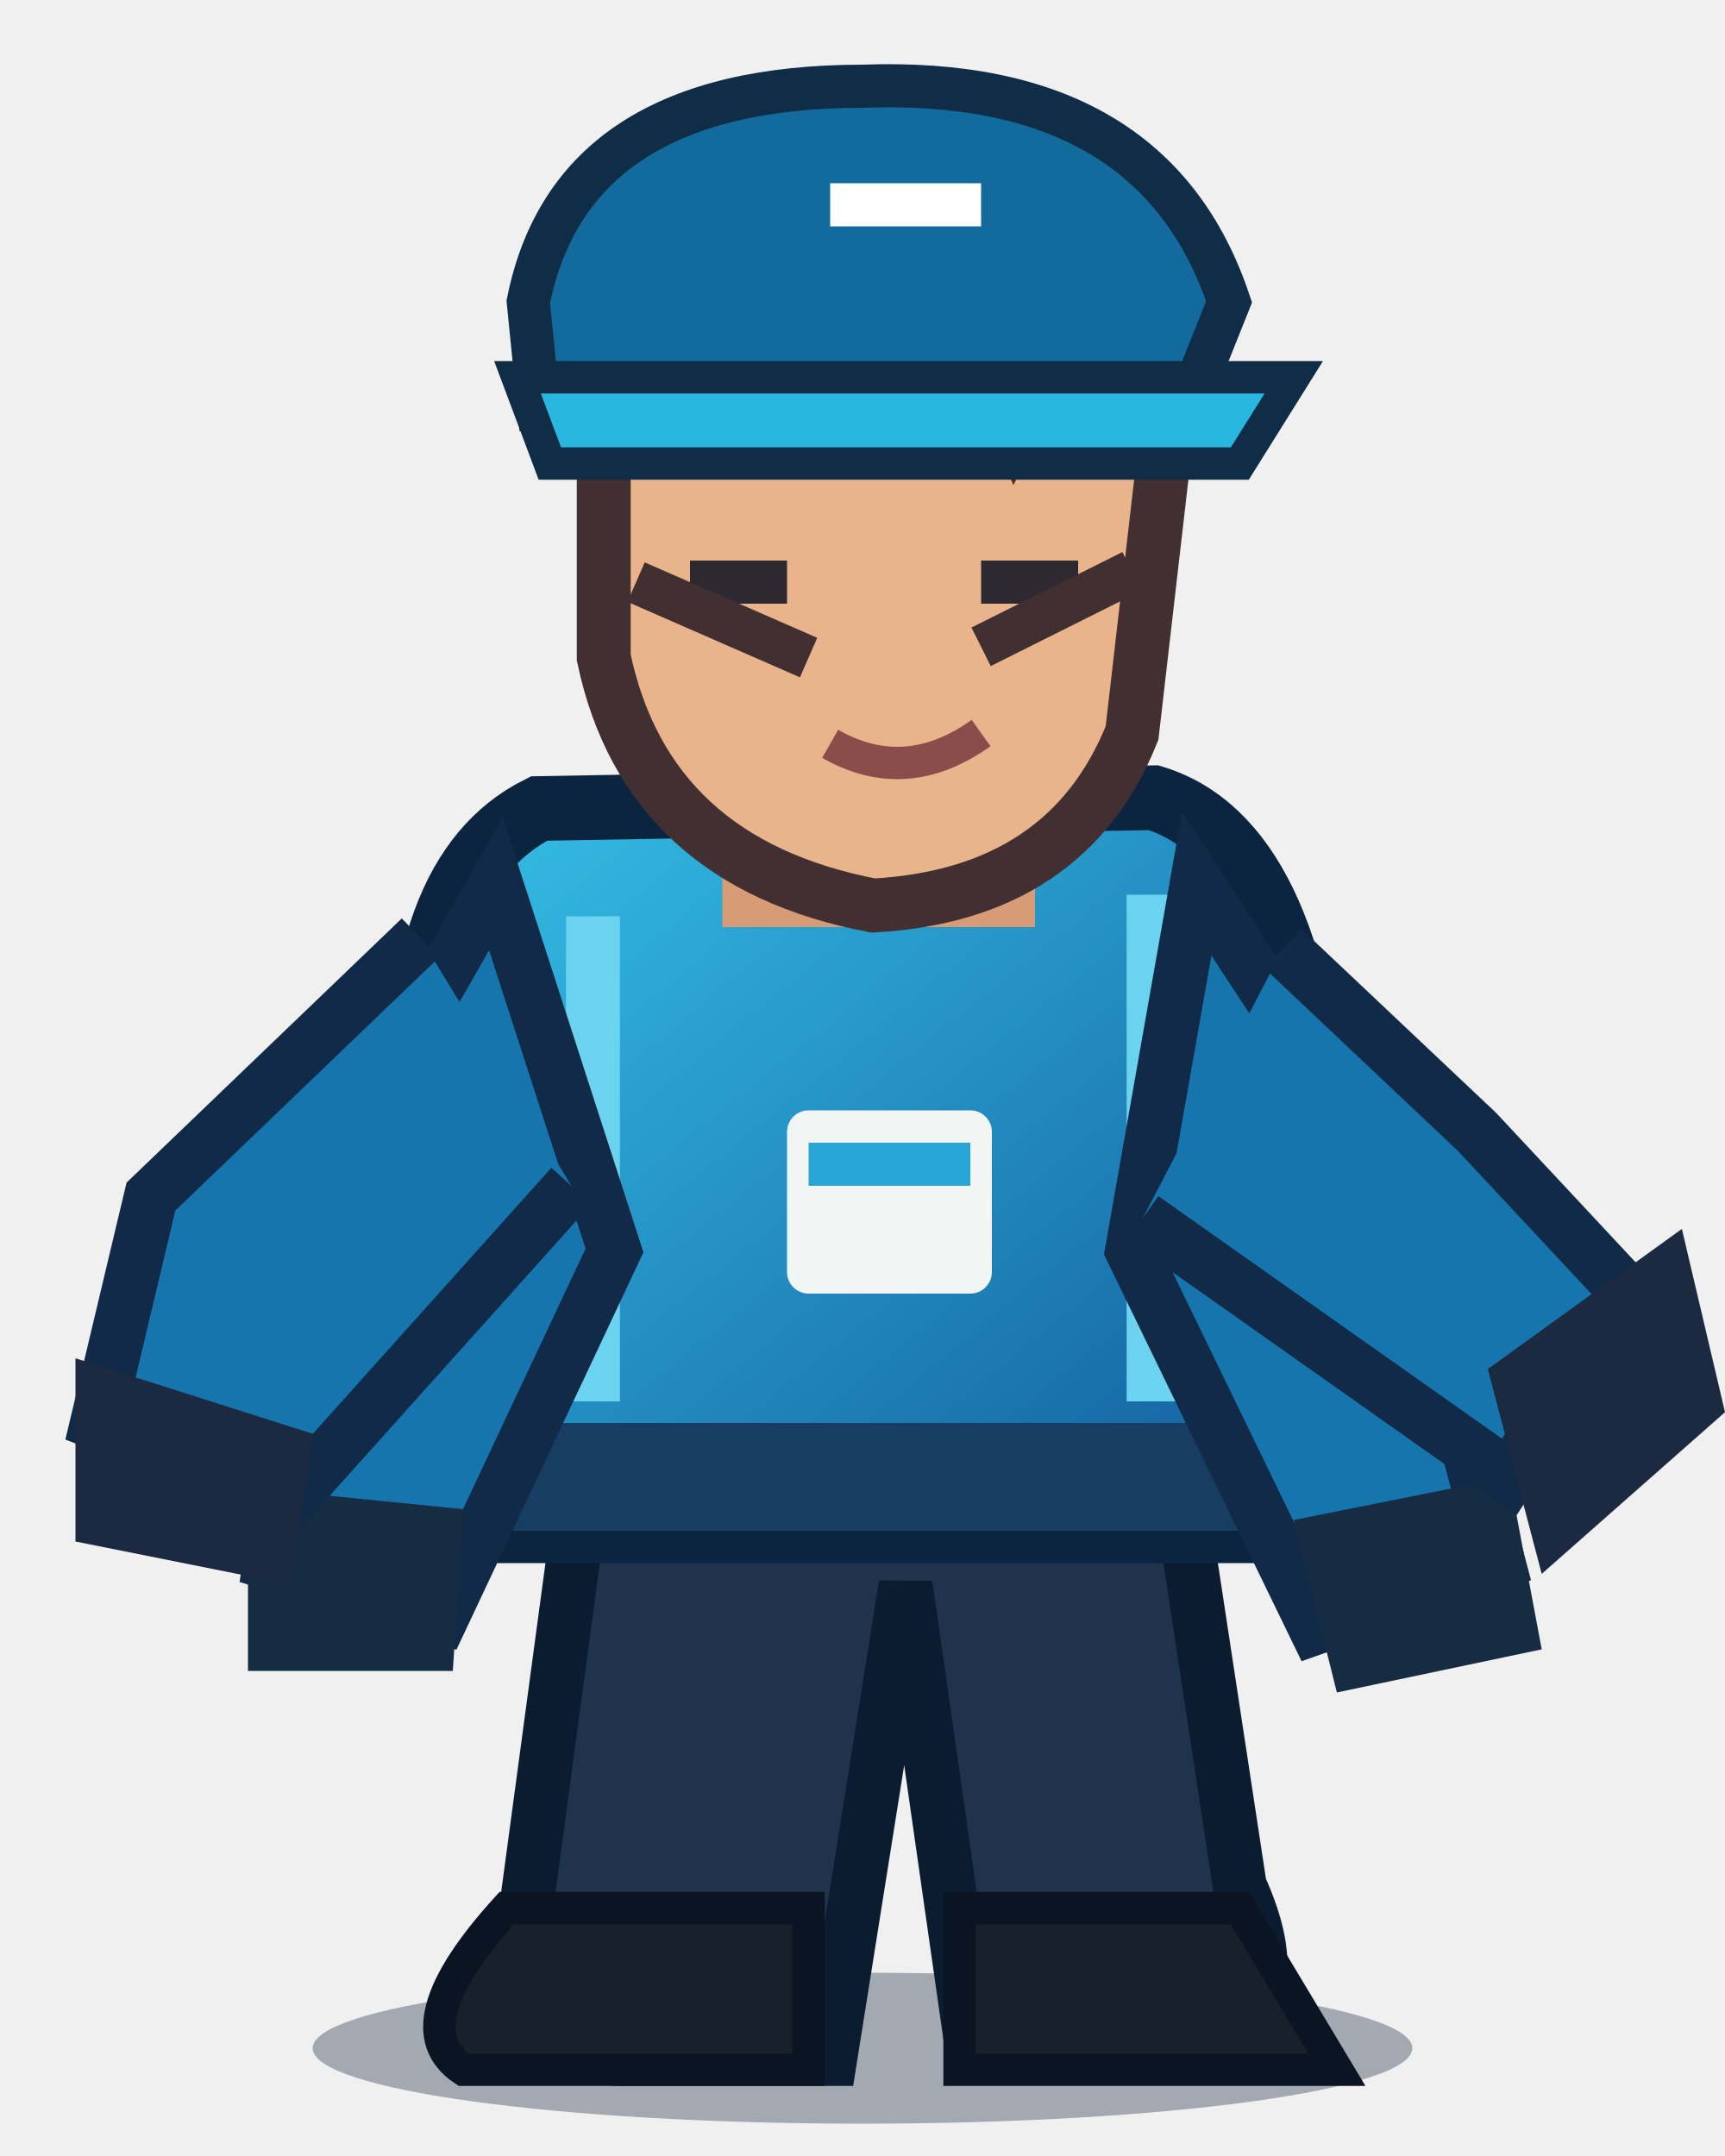
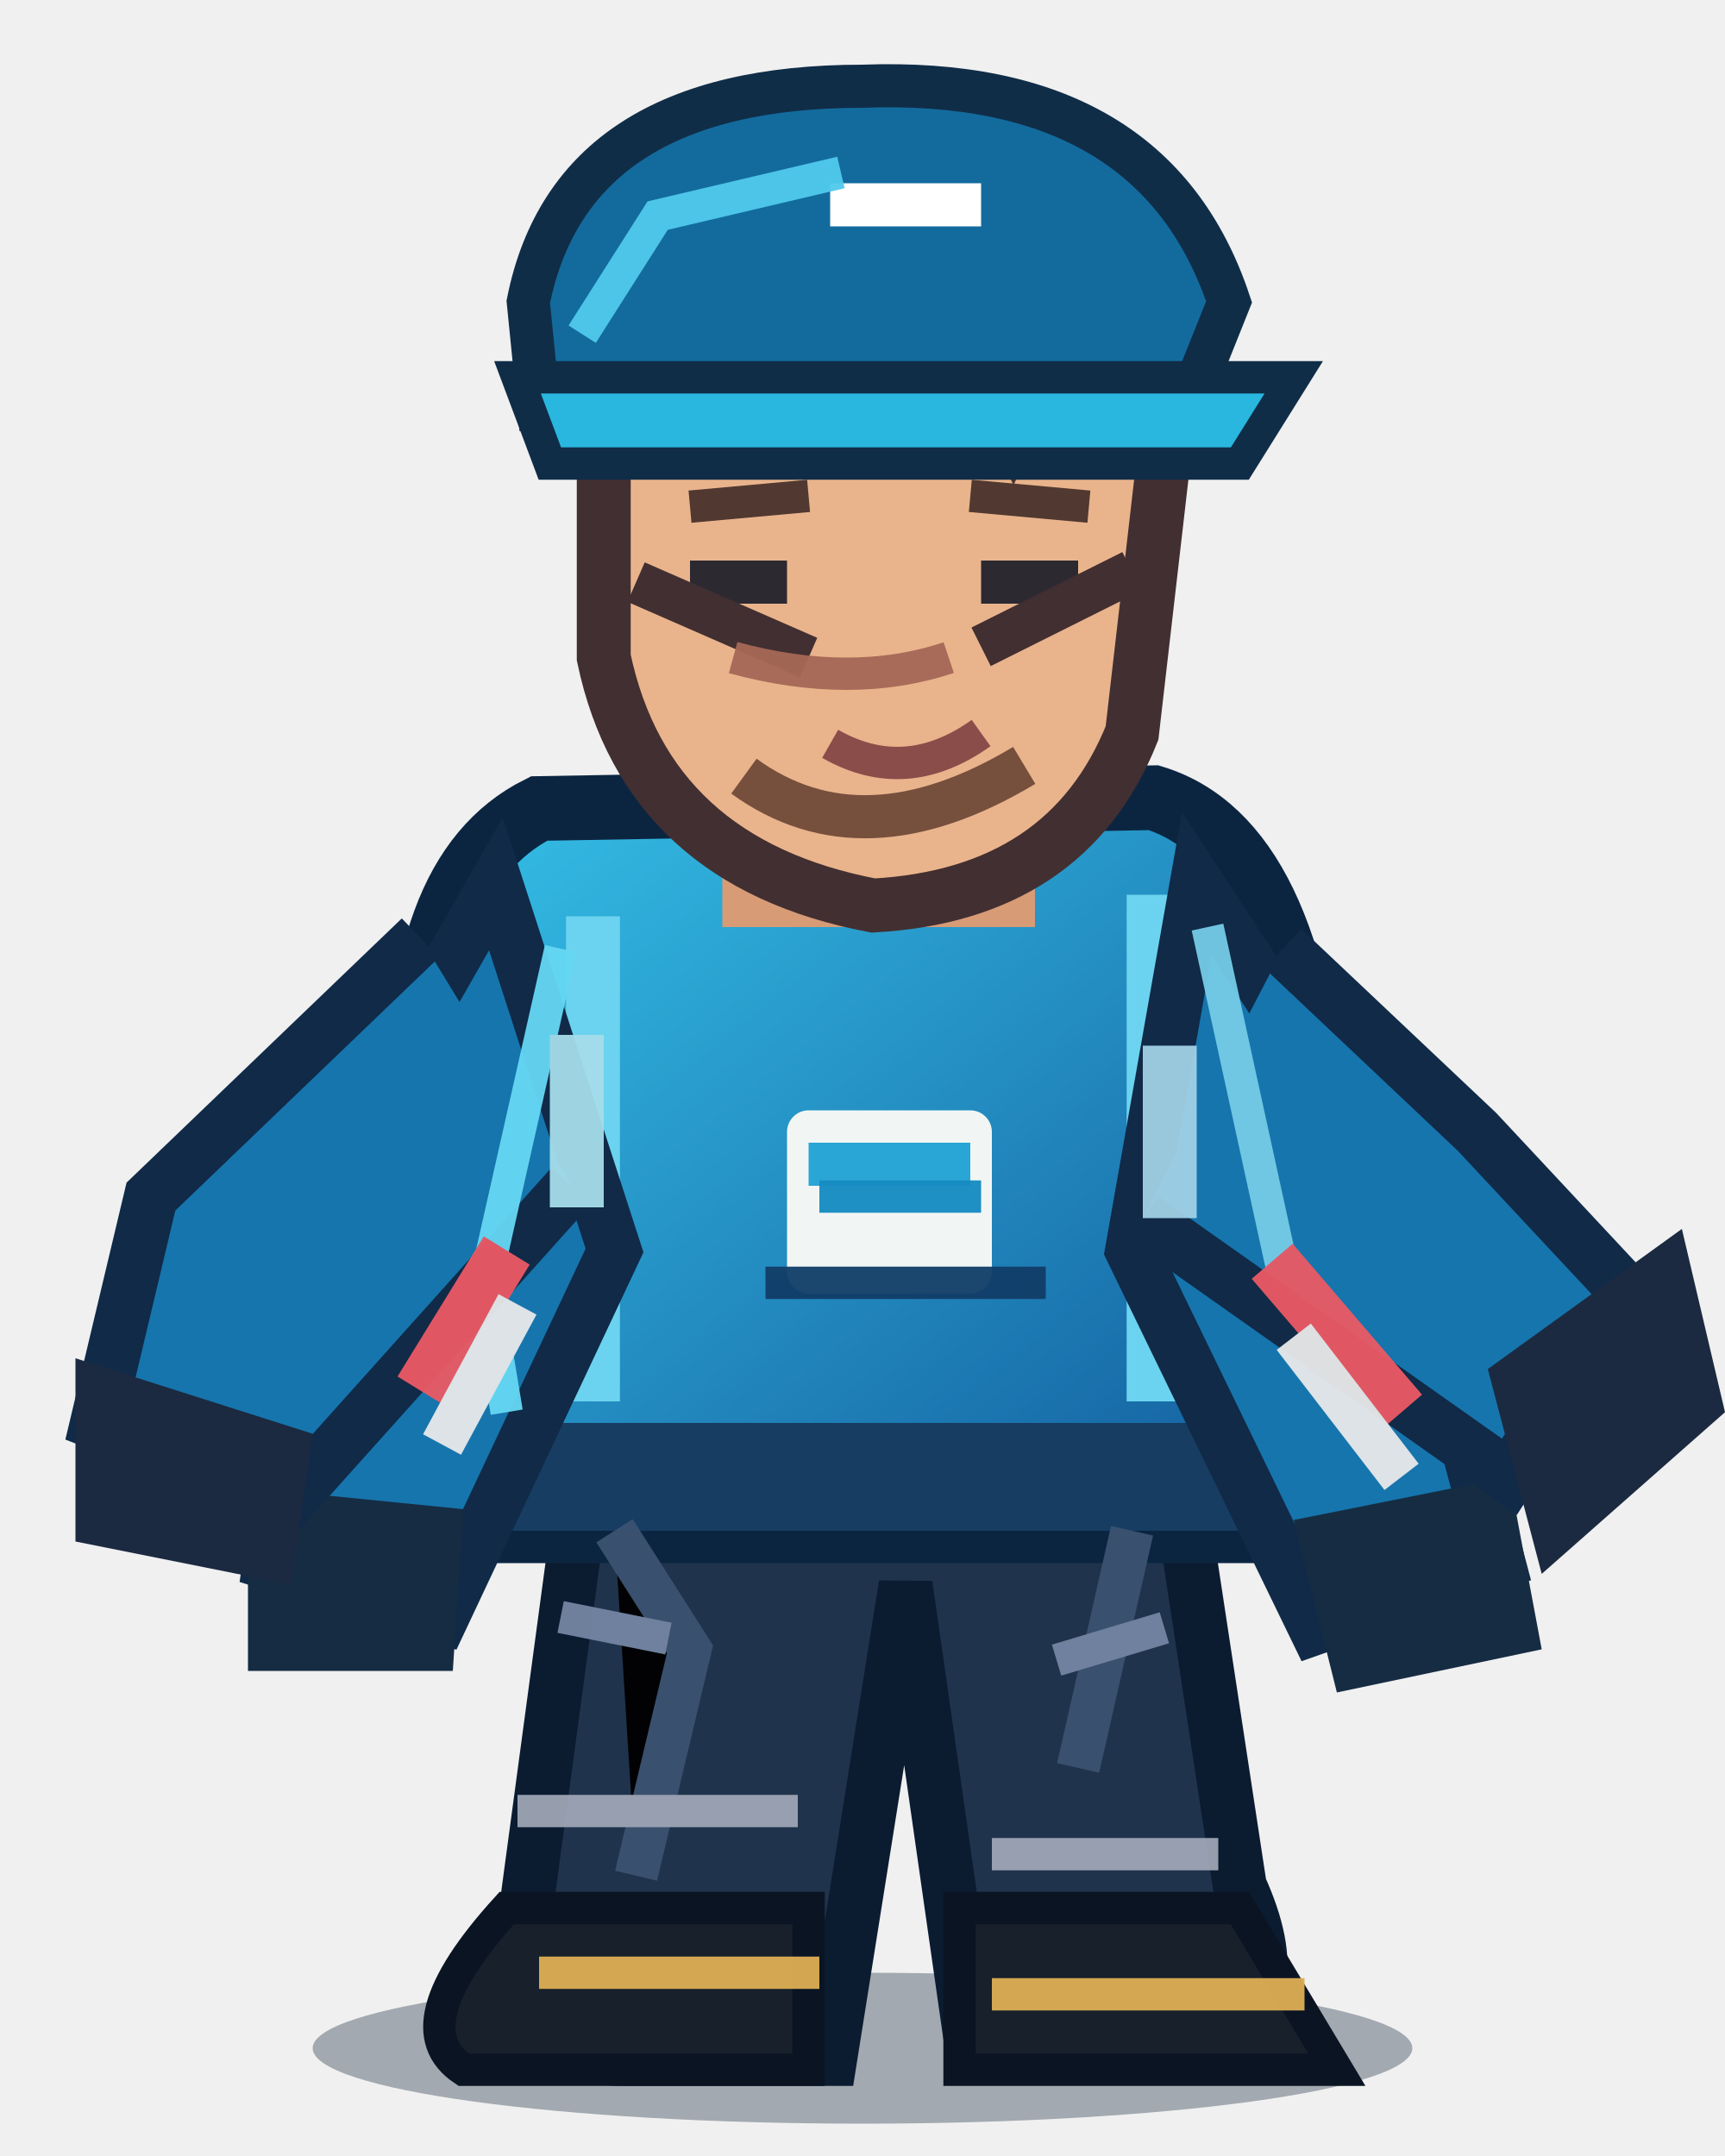
<svg xmlns="http://www.w3.org/2000/svg" width="160" height="200" viewBox="0 0 160 200">
  <defs>
    <linearGradient id="j" x2="1" y2="1">
      <stop stop-color="#35c1e8" />
      <stop offset="1" stop-color="#125a9b" />
    </linearGradient>
  </defs>
  <ellipse cx="80" cy="190" rx="51" ry="7" fill="#132438" opacity=".35" />
  <path d="M55 131L48 183Q48 191 58 191H77L84 147L90 189H112Q120 186 115 175L108 129Z" fill="#20334c" stroke="#0b1c31" stroke-width="5" />
  <path d="M47 177L75 177L75 192H43Q37 188 47 177ZM89 177H115L124 192H89Z" fill="#17202b" stroke="#0a1423" stroke-width="3" />
  <path d="M50 75Q38 81 39 105L44 142H117L122 105Q120 78 107 74Z" fill="url(#j)" stroke="#0b2541" stroke-width="6" />
  <path d="M55 85V130M107 83V130" stroke="#6bd3ef" stroke-width="5" />
  <path d="M47 137H115" stroke="#173d62" stroke-width="10" />
  <path d="M46 82L30 110L25 145L41 150L57 116Z" fill="#1675ad" stroke="#102a48" stroke-width="5" />
  <path d="M111 82L130 111L139 145L122 151L105 116Z" fill="#1675ad" stroke="#102a48" stroke-width="5" />
  <path d="M23 138L43 140L42 155L23 155Z M120 141L140 137L143 153L124 157Z" fill="#162c43" />
  <rect x="73" y="103" width="19" height="17" rx="2" fill="#f1f6f4" />
  <path d="M75 108H90" stroke="#29a6d5" stroke-width="4" />
  <path d="M67 62H96V86H67Z" fill="#d79b76" />
  <path d="M56 32Q57 17 78 15Q106 15 108 42L105 68Q99 83 81 84Q60 80 56 61Z" fill="#e9b48c" stroke="#422f31" stroke-width="5" />
  <path d="M56 42Q56 18 81 17Q102 18 107 42L99 35L94 45L88 32L69 44Z" fill="#49342f" />
  <path d="M64 54H73M91 54H100" stroke="#2c2931" stroke-width="4" />
  <path d="M77 69Q84 73 91 68" stroke="#8b4d4a" stroke-width="3" fill="none" />
  <path d="M49 28Q53 8 80 8Q107 7 114 28L110 38H50Z" fill="#136b9d" stroke="#102d48" stroke-width="4" />
  <path d="M48 35H120L115 43H51Z" fill="#29b6df" stroke="#102d48" stroke-width="3" />
  <path d="M77 19H91" stroke="white" stroke-width="4" />
  <g>
    <path d="M39 87L14 111L9 132L27 139L53 110M119 88L137 105L151 120L140 137L106 113" fill="#1675ad" stroke="#102a48" stroke-width="5" />
    <path d="M7 126L29 133L27 147L7 143ZM138 127L156 114L160 131L143 146Z" fill="#1b2a40" />
    <path d="M59 54L75 61M91 60L105 53" stroke="#422f31" stroke-width="4" />
  </g>
+   <g opacity=".95">
+     <path d="M52 88L45 119L47 131" stroke="#65d7f3" stroke-width="3" fill="none" />
+     <path d="M112 86L119 118" stroke="#74cbe6" stroke-width="3" />
+     <path d="M57 142L64 153L59 174M105 142L100 164" stroke="#3b5270" stroke-width="4" />
+     <path d="M48 168H74M92 172H113" stroke="#9ca5b5" stroke-width="3" />
+     <path d="M50 183H76M92 185H121" stroke="#ddad54" stroke-width="3" />
+     <path d="M47 116L39 129M118 117L130 131" stroke="#ea5965" stroke-width="5" />
+     <path d="M48 121L41 134M120 124L130 137" stroke="#e7e8e9" stroke-width="4" />
+     <path d="M68 61Q79 64 88 61" stroke="#a66856" stroke-width="3" fill="none" />
+     <path d="M69 72Q80 80 95 71" stroke="#714a39" stroke-width="4" fill="none" />
+     <path d="M64 47L75 46M90 46L101 47" stroke="#49332c" stroke-width="3" />
+     <path d="M54 31L61 20L78 16" stroke="#4fc9ec" stroke-width="3" fill="none" />
+     <rect x="51" y="96" width="5" height="16" fill="#a5dcea" />
+     <rect x="106" y="97" width="5" height="16" fill="#9fd0e5" />
+     <path d="M71 119H97" stroke="#113d68" stroke-width="3" />
+     <path d="M76 111H91" stroke="#158ac2" stroke-width="3" />
+     <path d="M52 150L62 152M98 154L108 151" stroke="#7285a2" stroke-width="3" />
+   </g>
</svg>
